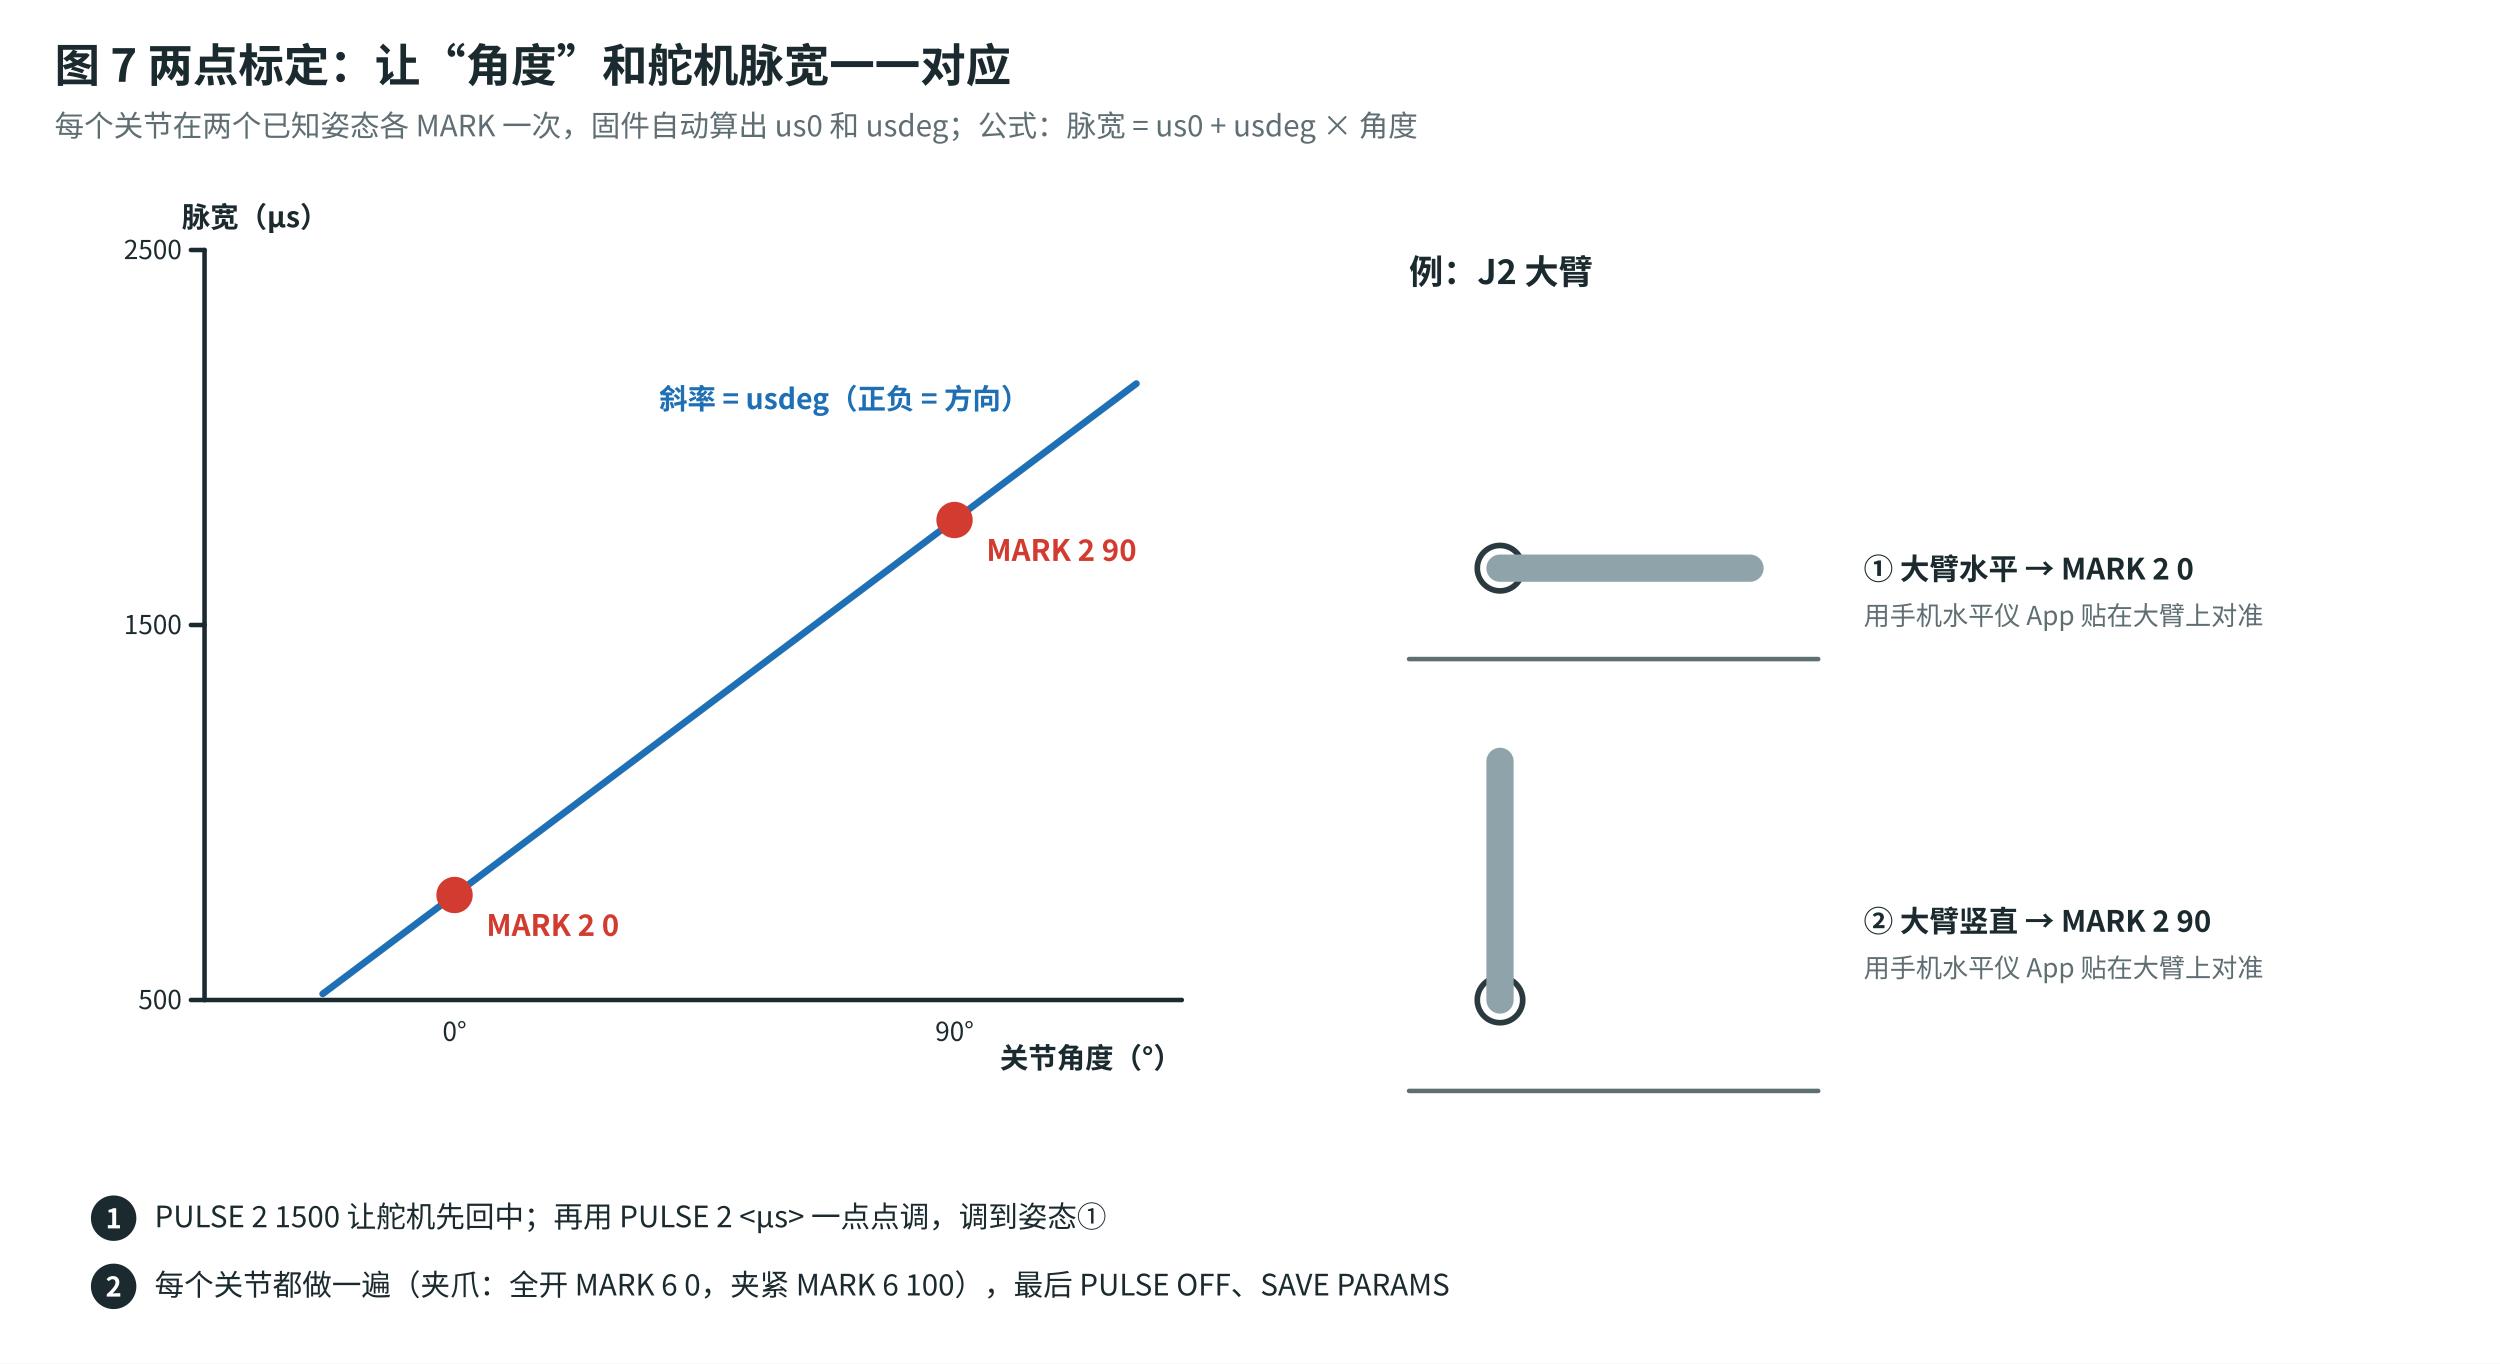
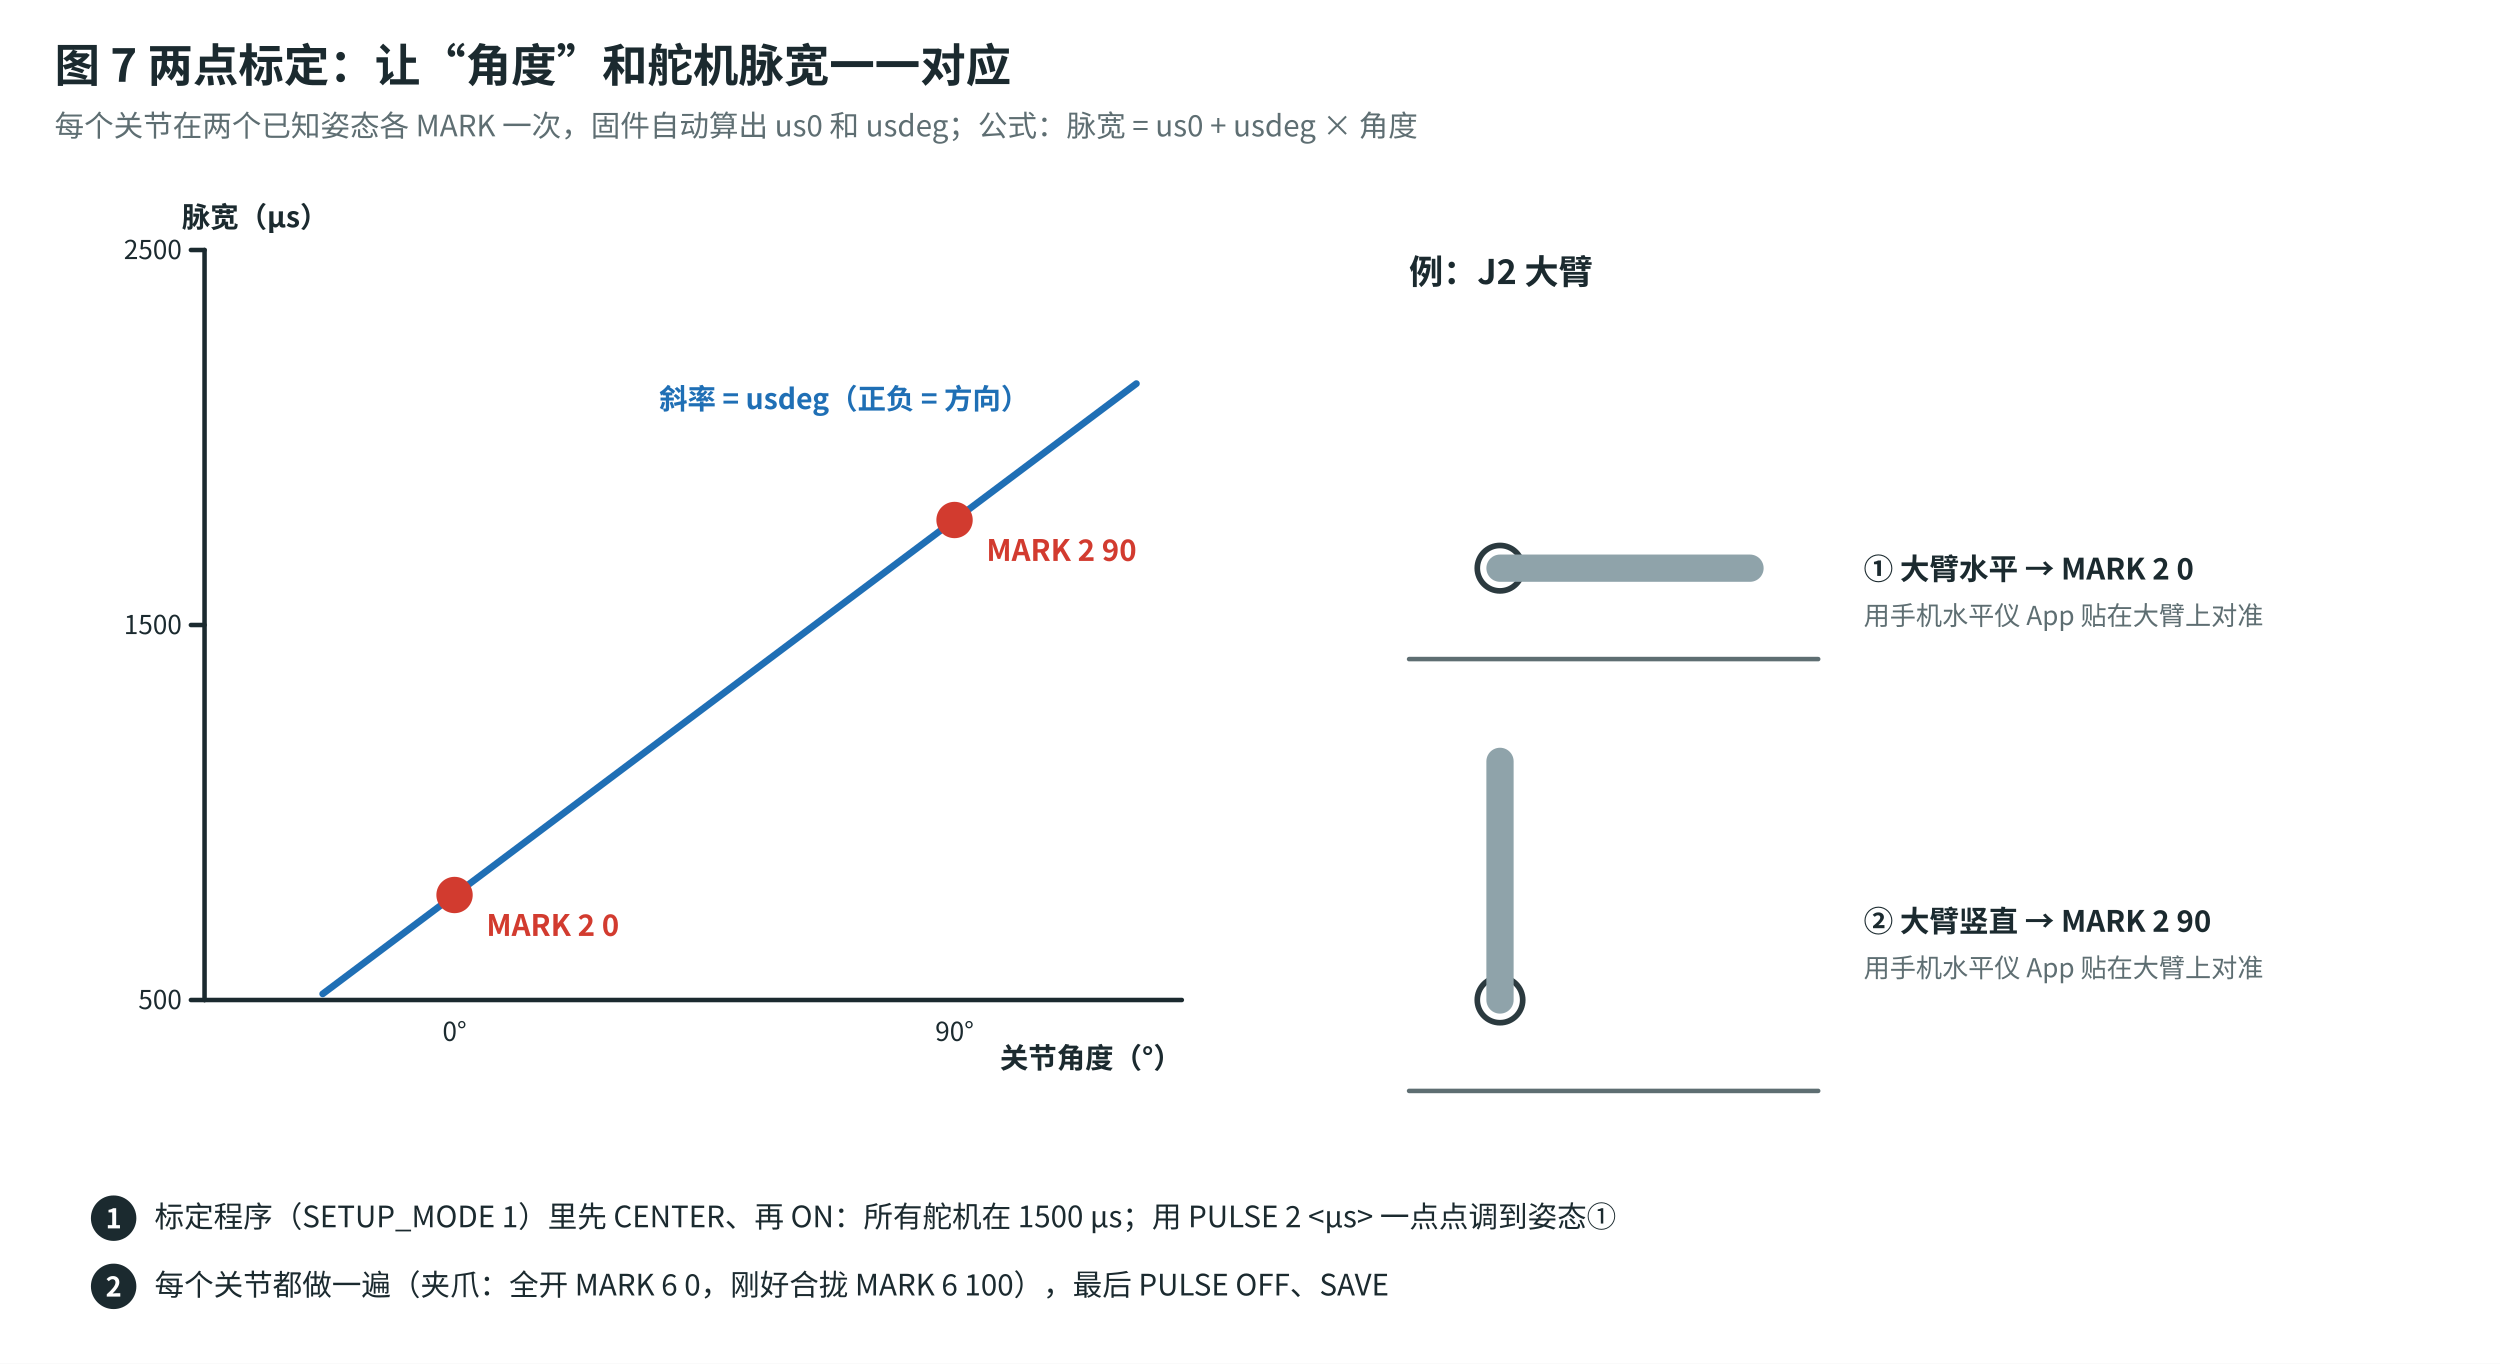
<svg xmlns="http://www.w3.org/2000/svg" width="1100" height="600" viewBox="0 0 1100 600" font-family="'PingFang SC','Microsoft YaHei','Noto Sans CJK SC','WenQuanYi Zen Hei',sans-serif">
  <rect width="1100" height="600" fill="#FFFFFF" />
  <text x="24" y="36" font-size="20" text-anchor="start" font-weight="700" fill="#1B2A2F">图 7  两点标定：让“角度”和舵机脉宽一一对应</text>
  <text x="24" y="60" font-size="13" text-anchor="start" font-weight="400" fill="#5E6E72">每个关节在两个已知姿态各 MARK 一次，固件自动算出 us0 和 usdeg；公式：脉宽 = us0 + usdeg × 角度</text>
  <path d="M90,440 L520,440" fill="none" stroke="#1B2A2F" stroke-width="2" stroke-linejoin="round" stroke-linecap="round" />
  <path d="M90,440 L90,110" fill="none" stroke="#1B2A2F" stroke-width="2" stroke-linejoin="round" stroke-linecap="round" />
  <text x="520" y="470" font-size="12.5" text-anchor="end" font-weight="700" fill="#1B2A2F">关节角度（°）</text>
  <text x="80" y="100" font-size="12.5" text-anchor="start" font-weight="700" fill="#1B2A2F">脉宽（µs）</text>
  <path d="M84,440 L90,440" fill="none" stroke="#1B2A2F" stroke-width="2" stroke-linejoin="round" stroke-linecap="round" />
  <text x="80" y="444" font-size="11.5" text-anchor="end" font-weight="400" fill="#1B2A2F">500</text>
  <path d="M84,275.0 L90,275.0" fill="none" stroke="#1B2A2F" stroke-width="2" stroke-linejoin="round" stroke-linecap="round" />
  <text x="80" y="279.0" font-size="11.5" text-anchor="end" font-weight="400" fill="#1B2A2F">1500</text>
  <path d="M84,110 L90,110" fill="none" stroke="#1B2A2F" stroke-width="2" stroke-linejoin="round" stroke-linecap="round" />
  <text x="80" y="114" font-size="11.5" text-anchor="end" font-weight="400" fill="#1B2A2F">2500</text>
  <path d="M142,437.3 L500,168.8" fill="none" stroke="#1F6FB5" stroke-width="3" stroke-linejoin="round" stroke-linecap="round" />
  <circle cx="200" cy="393.8" r="8" fill="#D23B2F" />
  <text x="214" y="411.8" font-size="13" text-anchor="start" font-weight="700" fill="#D23B2F">MARK 2 0</text>
  <circle cx="420" cy="228.8" r="8" fill="#D23B2F" />
  <text x="434" y="246.8" font-size="13" text-anchor="start" font-weight="700" fill="#D23B2F">MARK 2 90</text>
  <text x="200" y="458" font-size="11.5" text-anchor="middle" font-weight="400" fill="#1B2A2F">0°</text>
  <text x="420" y="458" font-size="11.5" text-anchor="middle" font-weight="400" fill="#1B2A2F">90°</text>
  <text x="290" y="180" font-size="12.5" text-anchor="start" font-weight="700" fill="#1F6FB5">斜率 = usdeg（正负 = 方向）</text>
  <text x="620" y="125" font-size="15" text-anchor="start" font-weight="700" fill="#1B2A2F">例：J2 大臂</text>
  <path d="M620,290 L800,290" fill="none" stroke="#5E6E72" stroke-width="2" stroke-linejoin="round" stroke-linecap="round" />
  <circle cx="660" cy="250" r="10" fill="#FFFFFF" stroke="#2B3A3F" stroke-width="2.5" />
  <path d="M660,250 L770,250" fill="none" stroke="#8FA3AA" stroke-width="12" stroke-linejoin="round" stroke-linecap="round" />
  <text x="820" y="255" font-size="13" text-anchor="start" font-weight="700" fill="#1B2A2F">① 大臂水平 → MARK 2 0</text>
  <text x="820" y="275" font-size="11.5" text-anchor="start" font-weight="400" fill="#5E6E72">用手机水平仪 App 贴在大臂上对准</text>
  <path d="M620,480 L800,480" fill="none" stroke="#5E6E72" stroke-width="2" stroke-linejoin="round" stroke-linecap="round" />
  <circle cx="660" cy="440" r="10" fill="#FFFFFF" stroke="#2B3A3F" stroke-width="2.5" />
  <path d="M660,440 L660,335" fill="none" stroke="#8FA3AA" stroke-width="12" stroke-linejoin="round" stroke-linecap="round" />
  <text x="820" y="410" font-size="13" text-anchor="start" font-weight="700" fill="#1B2A2F">② 大臂竖直 → MARK 2 90</text>
  <text x="820" y="430" font-size="11.5" text-anchor="start" font-weight="400" fill="#5E6E72">用手机水平仪 App 贴在大臂上对准</text>
  <circle cx="50" cy="536" r="10" fill="#1B2A2F" />
  <text x="50" y="540.5" font-size="12" text-anchor="middle" font-weight="700" fill="#FFFFFF">1</text>
-   <text x="68" y="540" font-size="13" text-anchor="start" font-weight="400" fill="#1B2A2F">PULSE 2 1500 让舵机先回中；再用 PULSE 2 &lt;µs&gt; 一点点调，调到姿态①</text>
+   <text x="68" y="540" font-size="13" text-anchor="start" font-weight="400" fill="#1B2A2F">标定程序（SETUP_MODE 1）里先 CENTER、再 ON：所有舵机在 1500 µs；用 PULSE 2 &lt;µs&gt; 一点点调到姿态①</text>
  <circle cx="50" cy="566" r="10" fill="#1B2A2F" />
  <text x="50" y="570.5" font-size="12" text-anchor="middle" font-weight="700" fill="#FFFFFF">2</text>
-   <text x="68" y="570" font-size="13" text-anchor="start" font-weight="400" fill="#1B2A2F">每个关节都做一遍（夹爪：全开 MARK 6 0，夹紧 MARK 6 100），最后 PULSE OFF、SAVE PARAMS</text>
+   <text x="68" y="570" font-size="13" text-anchor="start" font-weight="400" fill="#1B2A2F">每个关节都做一遍（夹爪：全开 MARK 6 0，刚好合拢 MARK 6 100），最后 PULSE OFF、SAVE</text>
</svg>
